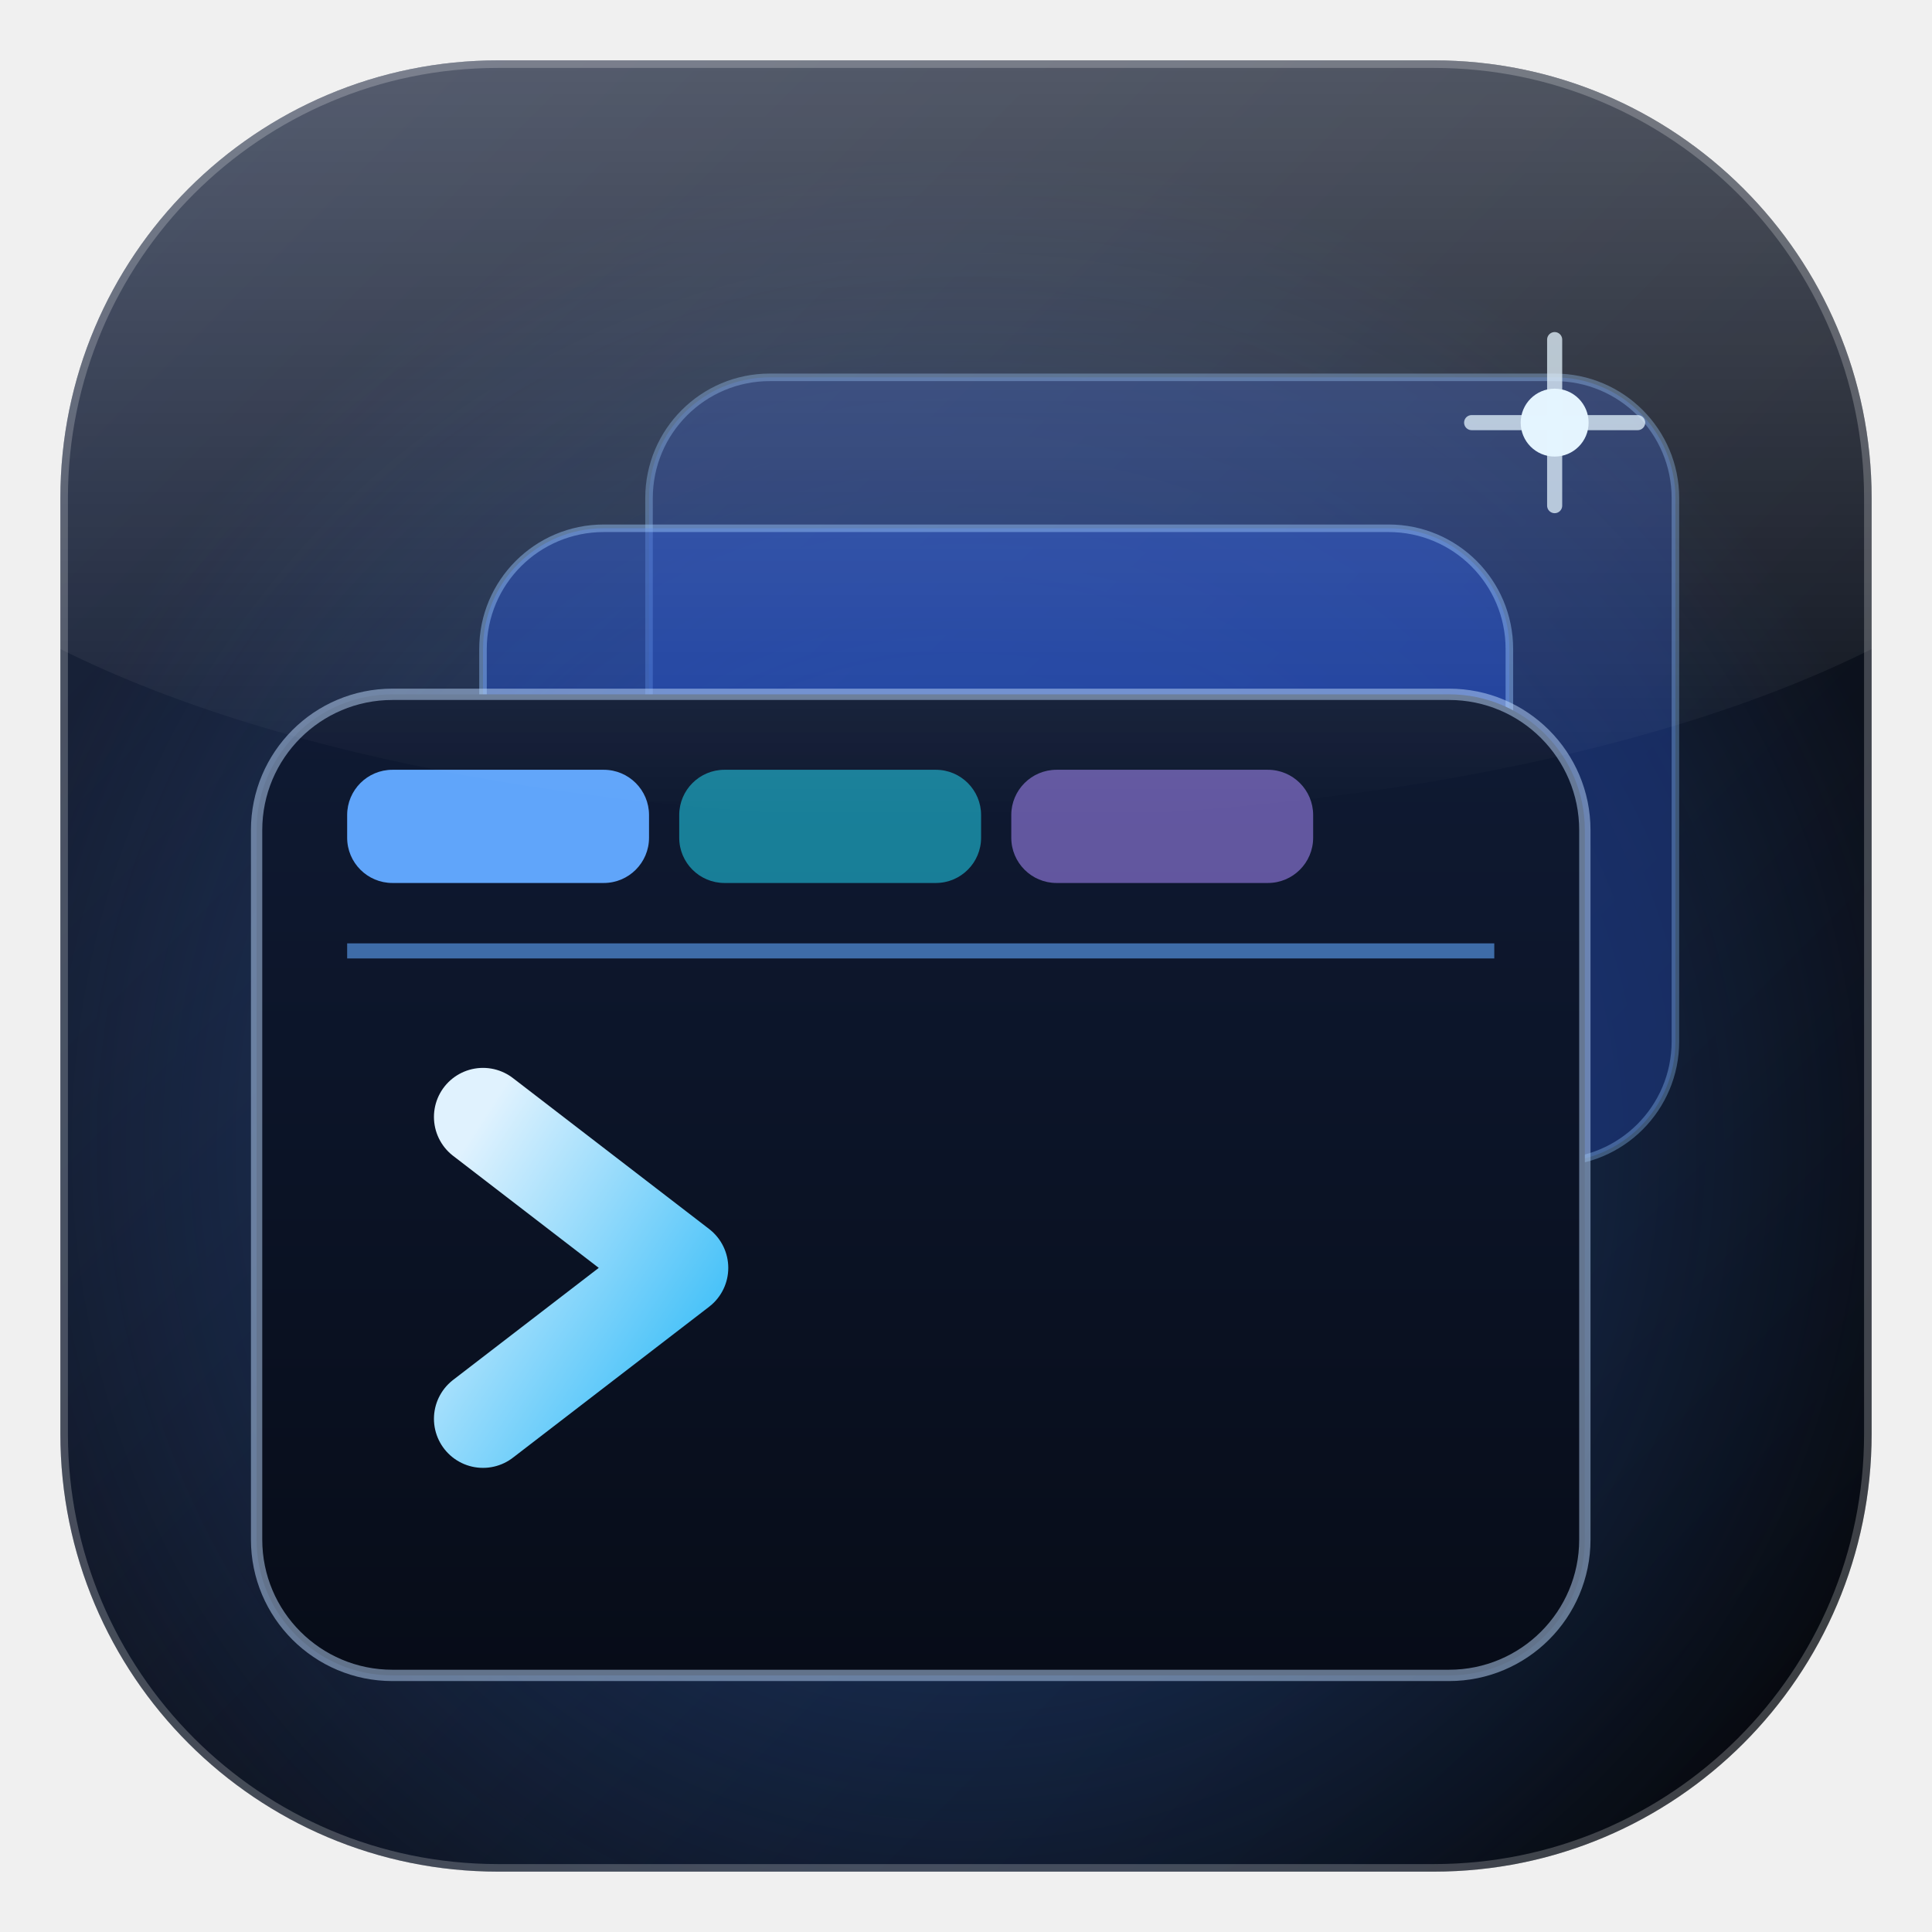
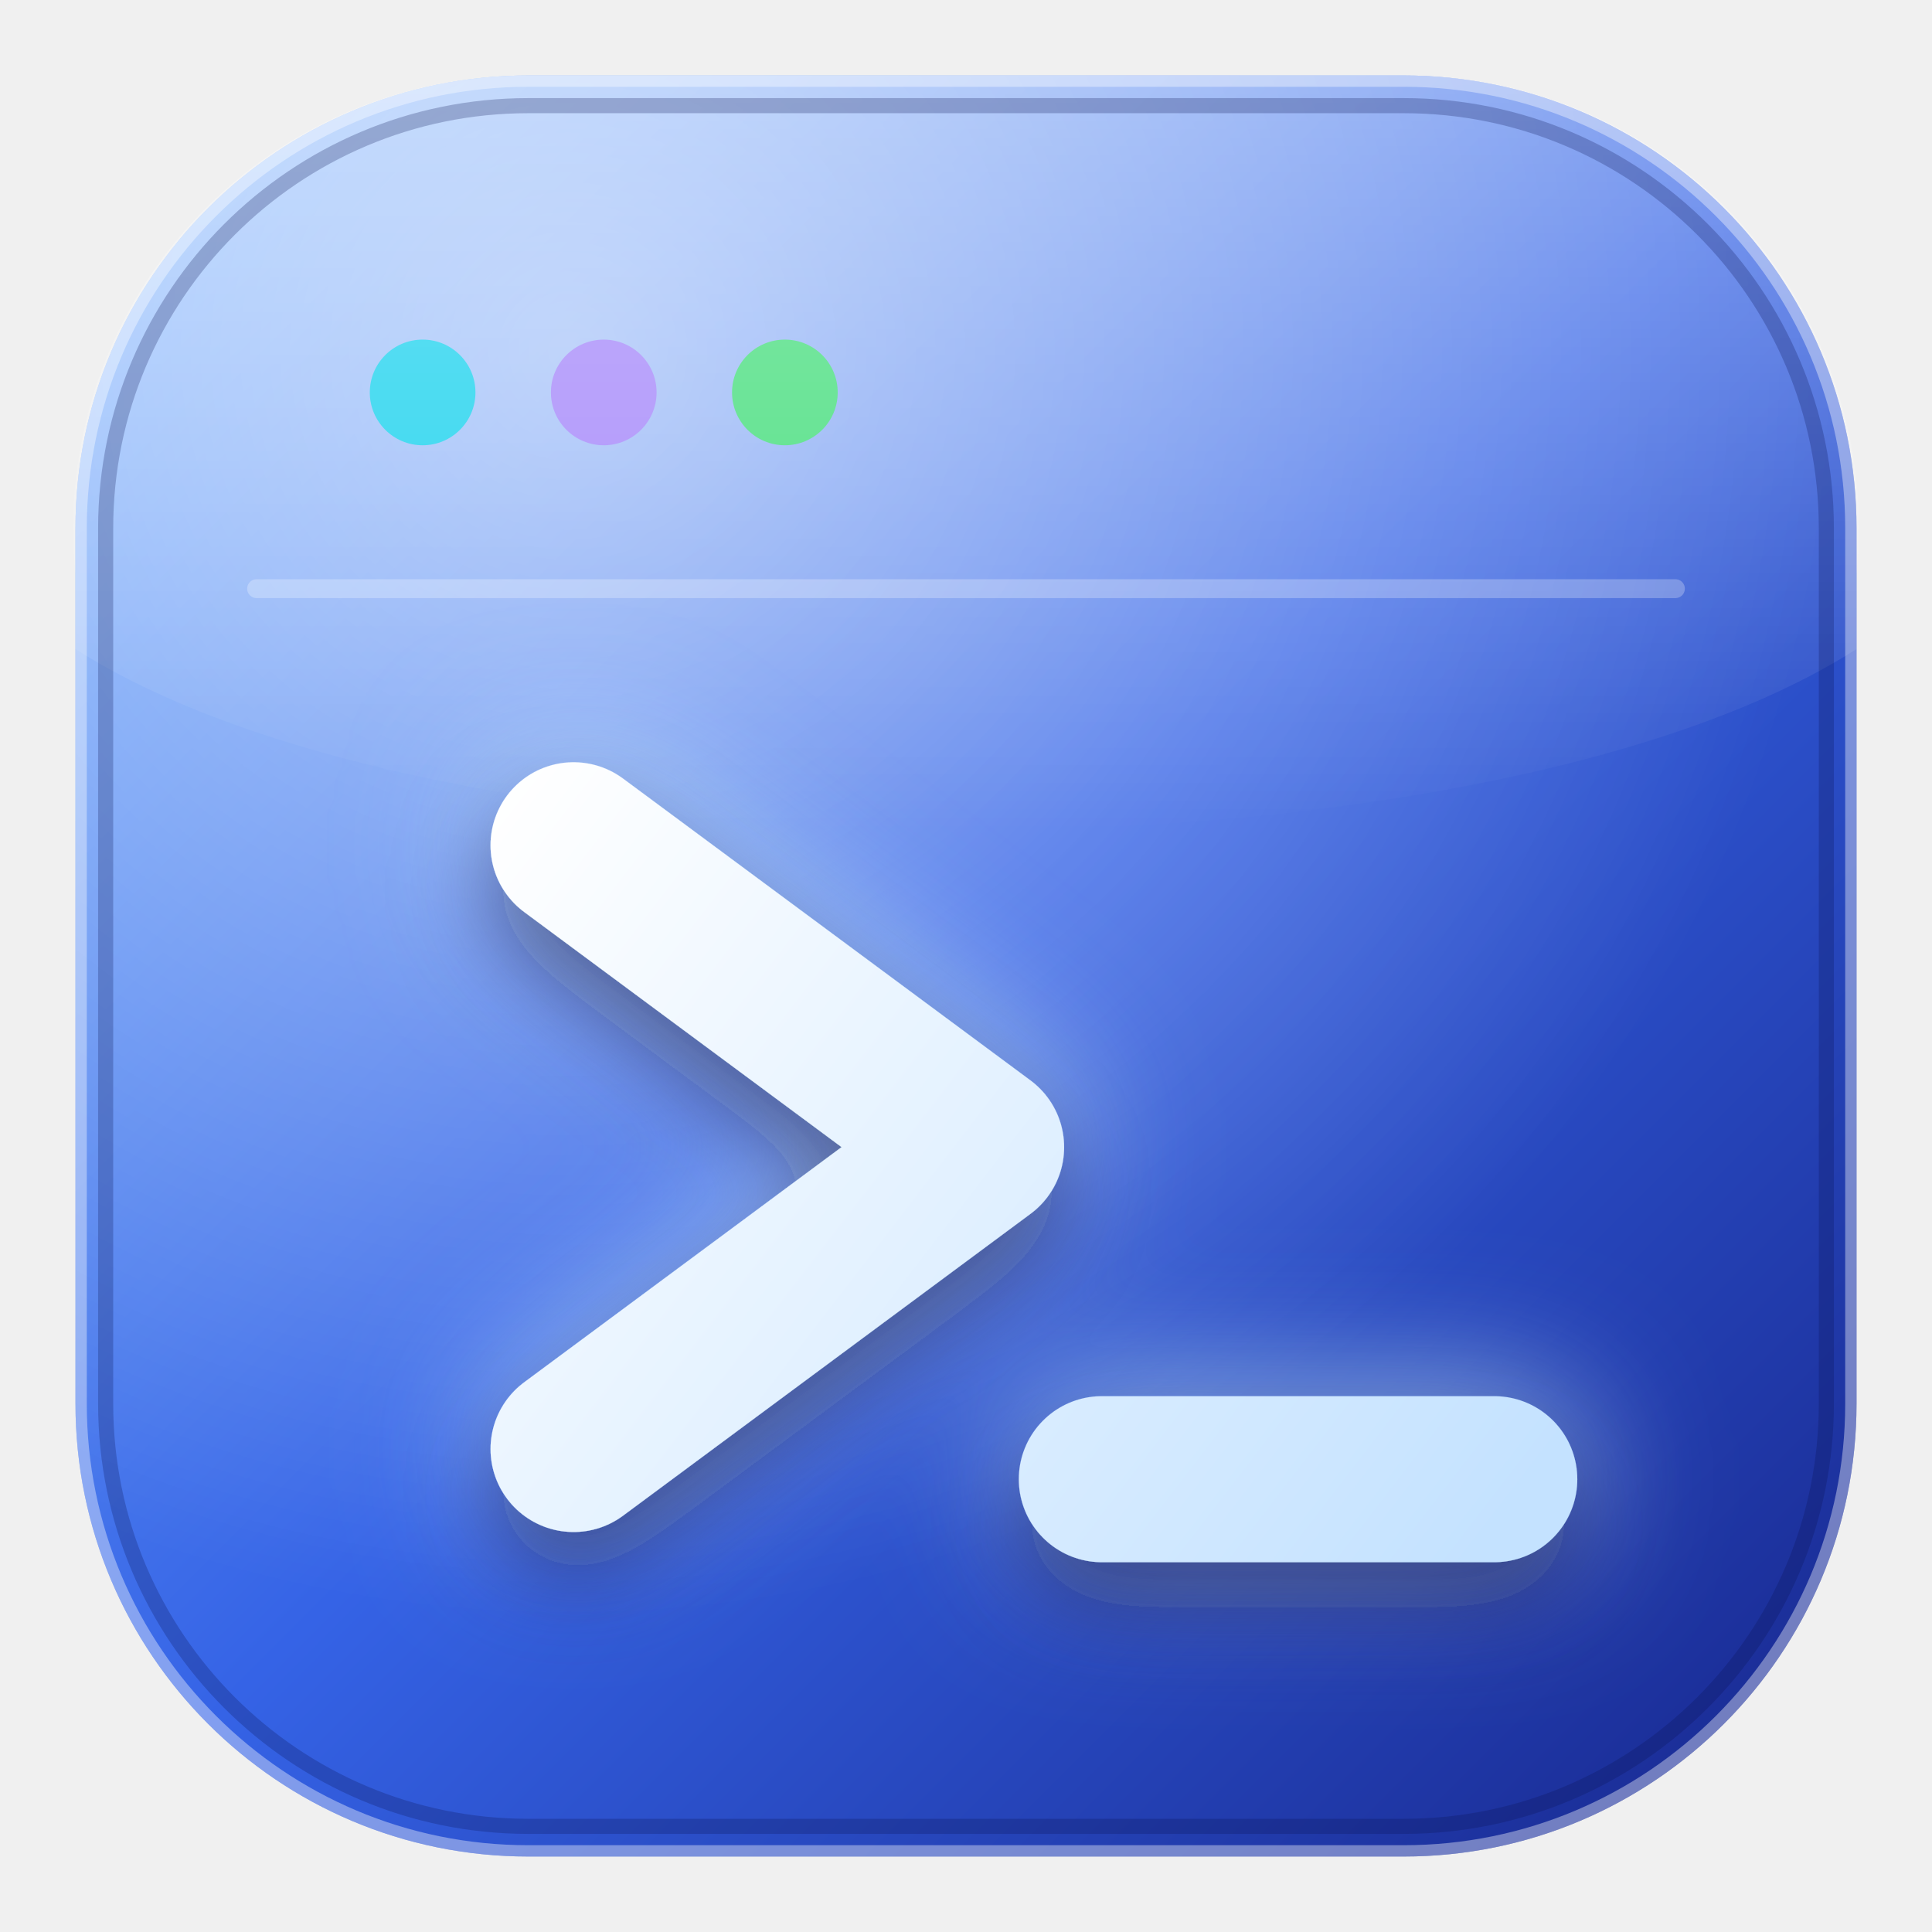
<svg xmlns="http://www.w3.org/2000/svg" viewBox="0 0 256 256">
  <defs>
-     <linearGradient id="bg" x1="0" y1="0" x2="1" y2="1">
-       <stop offset="0" stop-color="#1b2640" />
-       <stop offset="1" stop-color="#05070b" />
+     <linearGradient id="tile" x1="0" y1="0" x2="1" y2="1">
+       <stop offset="0" stop-color="#7db6ff" />
+       <stop offset=".5" stop-color="#3563e6" />
+       <stop offset="1" stop-color="#16248a" />
    </linearGradient>
-     <linearGradient id="win" x1="0" y1="0" x2="0" y2="1">
-       <stop offset="0" stop-color="#0f1a33" />
-       <stop offset="1" stop-color="#070c18" />
-     </linearGradient>
-     <linearGradient id="prompt" x1="0" y1="0" x2="1" y2="1">
-       <stop offset="0" stop-color="#e0f2fe" />
-       <stop offset="1" stop-color="#38bdf8" />
-     </linearGradient>
+     <radialGradient id="hi" cx=".28" cy=".16" r=".7">
+       <stop offset="0" stop-color="#fff" stop-opacity=".5" />
+       <stop offset="1" stop-color="#fff" stop-opacity="0" />
+     </radialGradient>
    <linearGradient id="gloss" x1="0" y1="0" x2="0" y2="1">
-       <stop offset="0" stop-color="#fff" stop-opacity=".26" />
+       <stop offset="0" stop-color="#fff" stop-opacity=".34" />
      <stop offset="1" stop-color="#fff" stop-opacity="0" />
    </linearGradient>
-     <radialGradient id="glow" cx=".5" cy=".6" r=".55">
-       <stop offset="0" stop-color="#3b82f6" stop-opacity=".42" />
-       <stop offset="1" stop-color="#3b82f6" stop-opacity="0" />
-     </radialGradient>
+     <linearGradient id="prompt" gradientUnits="userSpaceOnUse" x1="70" y1="100" x2="200" y2="200">
+       <stop offset="0" stop-color="#ffffff" />
+       <stop offset="1" stop-color="#c4e2ff" />
+     </linearGradient>
+     <filter id="blur" filterUnits="userSpaceOnUse" x="0" y="0" width="256" height="256">
+       <feGaussianBlur stdDeviation="9" />
+     </filter>
+     <filter id="shadow" filterUnits="userSpaceOnUse" x="0" y="0" width="256" height="256">
+       <feDropShadow dx="0" dy="6" stdDeviation="6" flood-color="#0a1250" flood-opacity=".55" />
+     </filter>
  </defs>
-   <rect x="8" y="8" width="240" height="240" rx="58" fill="url(#bg)" />
-   <rect x="8" y="8" width="240" height="240" rx="58" fill="url(#glow)" />
-   <rect x="86" y="50" width="136" height="104" rx="16" fill="#1d3a8a" fill-opacity=".55" stroke="#93c5fd" stroke-opacity=".35" />
-   <rect x="64" y="70" width="136" height="104" rx="16" fill="#1d4ed8" fill-opacity=".45" stroke="#93c5fd" stroke-opacity=".45" />
-   <rect x="34" y="92" width="176" height="130" rx="18" fill="url(#win)" stroke="#bfdbfe" stroke-opacity=".5" stroke-width="1.5" />
-   <rect x="46" y="102" width="40" height="15" rx="6" fill="#60a5fa" />
-   <rect x="90" y="102" width="40" height="15" rx="6" fill="#22d3ee" fill-opacity=".55" />
-   <rect x="134" y="102" width="40" height="15" rx="6" fill="#a78bfa" fill-opacity=".55" />
-   <path d="M46 126H198" stroke="#60a5fa" stroke-opacity=".6" stroke-width="2" />
-   <path d="M64 148l26 20-26 20" fill="none" stroke="url(#prompt)" stroke-width="13" stroke-linecap="round" stroke-linejoin="round" />
-   <path d="M104 190h44" fill="none" stroke="url(#prompt)" stroke-width="13" stroke-linecap="round" />
-   <circle cx="206" cy="56" r="4.5" fill="#e0f2fe" />
-   <path d="M206 45v22M195 56h22" stroke="#e0f2fe" stroke-width="2" stroke-linecap="round" stroke-opacity=".75" />
-   <path d="M8 66a58 58 0 0 1 58-58h124a58 58 0 0 1 58 58v20c-60 30-180 30-240 0z" fill="url(#gloss)" />
-   <rect x="8.5" y="8.5" width="239" height="239" rx="57.5" fill="none" stroke="#fff" stroke-opacity=".22" />
+   <rect x="10" y="10" width="236" height="236" rx="60" fill="url(#tile)" />
+   <rect x="10" y="10" width="236" height="236" rx="60" fill="url(#hi)" />
+   <circle cx="56" cy="52" r="7" fill="#22d3ee" />
+   <circle cx="80" cy="52" r="7" fill="#a78bfa" />
+   <circle cx="104" cy="52" r="7" fill="#4ade80" />
+   <path d="M34 78H222" stroke="#fff" stroke-opacity=".26" stroke-width="2.5" stroke-linecap="round" />
+   <g filter="url(#blur)" opacity=".75">
+     <path d="M76 112l54 40-54 40" fill="none" stroke="#bfe3ff" stroke-width="24" stroke-linecap="round" stroke-linejoin="round" />
+     <path d="M146 196h52" fill="none" stroke="#bfe3ff" stroke-width="24" stroke-linecap="round" />
+   </g>
+   <g filter="url(#shadow)">
+     <path d="M76 112l54 40-54 40" fill="none" stroke="url(#prompt)" stroke-width="22" stroke-linecap="round" stroke-linejoin="round" />
+     <path d="M146 196h52" fill="none" stroke="url(#prompt)" stroke-width="22" stroke-linecap="round" />
+   </g>
+   <path d="M10 76a60 60 0 0 1 60-66h116a60 60 0 0 1 60 66v10C196 118 60 118 10 86z" fill="url(#gloss)" />
+   <rect x="10.75" y="10.75" width="234.5" height="234.5" rx="59.25" fill="none" stroke="#fff" stroke-opacity=".38" stroke-width="1.5" />
+   <rect x="14" y="14" width="228" height="228" rx="56" fill="none" stroke="#0a1250" stroke-opacity=".25" stroke-width="2" />
</svg>
